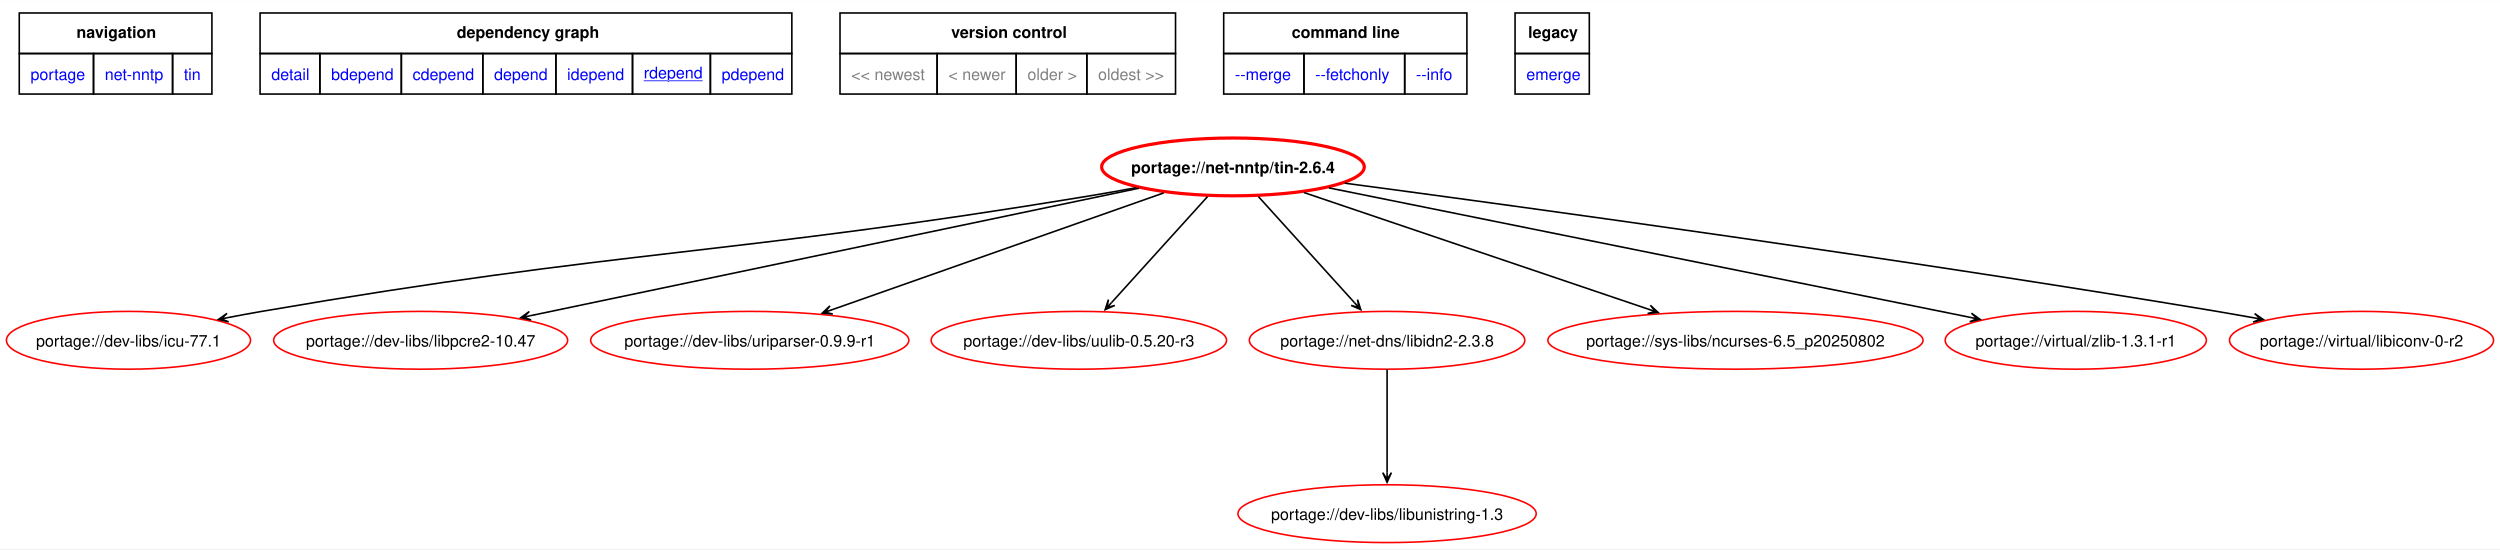
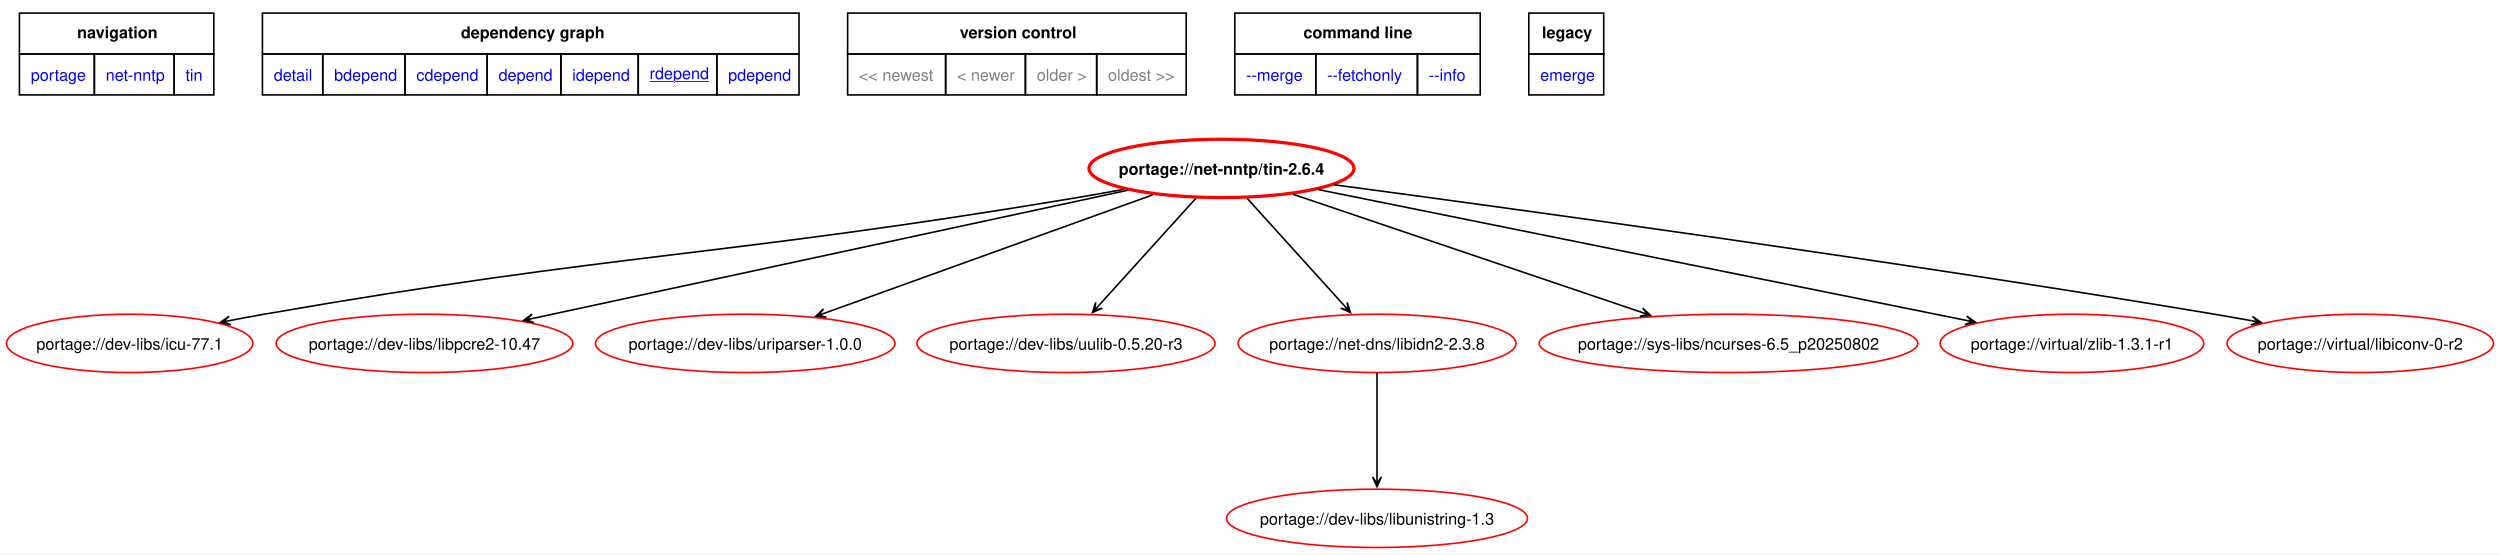
- <svg xmlns="http://www.w3.org/2000/svg" xmlns:xlink="http://www.w3.org/1999/xlink" width="1557pt" height="342pt" viewBox="0.00 0.00 1557.28 341.88">
+ <svg xmlns="http://www.w3.org/2000/svg" xmlns:xlink="http://www.w3.org/1999/xlink" width="1543pt" height="342pt" viewBox="0.00 0.00 1543.28 341.88">
  <g id="graph0" class="graph" transform="scale(1 1) rotate(0) translate(4 337.88)">
-     <polygon fill="white" stroke="none" points="-4,4 -4,-337.88 1553.28,-337.88 1553.28,4 -4,4" />
+     <polygon fill="white" stroke="none" points="-4,4 -4,-337.88 1539.28,-337.88 1539.28,4 -4,4" />
    <polygon fill="none" stroke="black" points="8,-304.63 8,-329.88 128,-329.88 128,-304.63 8,-304.63" />
    <text text-anchor="start" x="43.62" y="-314.38" font-family="Helvetica,sans-Serif" font-weight="bold" font-size="10.00">navigation</text>
    <polygon fill="none" stroke="black" points="158,-304.63 158,-329.88 489.25,-329.88 489.25,-304.63 158,-304.63" />
    <text text-anchor="start" x="280.5" y="-314.38" font-family="Helvetica,sans-Serif" font-weight="bold" font-size="10.00">dependency graph</text>
    <polygon fill="none" stroke="black" points="519.25,-304.63 519.25,-329.88 728.25,-329.88 728.25,-304.63 519.25,-304.63" />
    <text text-anchor="start" x="588.5" y="-314.38" font-family="Helvetica,sans-Serif" font-weight="bold" font-size="10.00">version control</text>
    <polygon fill="none" stroke="black" points="758.25,-304.63 758.25,-329.88 909.75,-329.88 909.75,-304.63 758.25,-304.63" />
    <text text-anchor="start" x="800.62" y="-314.38" font-family="Helvetica,sans-Serif" font-weight="bold" font-size="10.00">command line</text>
    <polygon fill="none" stroke="black" points="939.75,-304.63 939.75,-329.88 986,-329.88 986,-304.63 939.75,-304.63" />
    <text text-anchor="start" x="947.88" y="-314.38" font-family="Helvetica,sans-Serif" font-weight="bold" font-size="10.00">legacy</text>
    <g id="a_graph0_0">
      <a xlink:href="../index.html" xlink:title="repository">
        <polygon fill="none" stroke="black" points="8,-279.38 8,-304.63 54.25,-304.63 54.25,-279.38 8,-279.38" />
        <text text-anchor="start" x="15" y="-288.13" font-family="Helvetica,sans-Serif" font-size="10.00" fill="blue">portage</text>
      </a>
    </g>
    <g id="a_graph0_1">
      <a xlink:href="./index.html" xlink:title="repository">
        <polygon fill="none" stroke="black" points="54.25,-279.38 54.25,-304.63 103.5,-304.63 103.5,-279.38 54.25,-279.38" />
        <text text-anchor="start" x="61.25" y="-288.13" font-family="Helvetica,sans-Serif" font-size="10.00" fill="blue">net-nntp</text>
      </a>
    </g>
    <g id="a_graph0_2">
      <a xlink:href="./tin.html" xlink:title="repository">
        <polygon fill="none" stroke="black" points="103.5,-279.38 103.5,-304.63 128,-304.63 128,-279.38 103.5,-279.38" />
        <text text-anchor="start" x="110.5" y="-288.13" font-family="Helvetica,sans-Serif" font-size="10.00" fill="blue">tin</text>
      </a>
    </g>
    <g id="a_graph0_3">
      <a xlink:href="../net-nntp/tin-2.6.4.svg" xlink:title="portage://net-nntp/tin-2.6.4">
        <polygon fill="none" stroke="black" points="158,-279.38 158,-304.63 195.25,-304.63 195.25,-279.38 158,-279.38" />
        <text text-anchor="start" x="165" y="-288.13" font-family="Helvetica,sans-Serif" font-size="10.00" fill="blue">detail</text>
      </a>
    </g>
    <g id="a_graph0_4">
      <a xlink:href="../net-nntp/tin-2.6.4-bdepend.svg" xlink:title="portage://net-nntp/tin-2.6.4">
        <polygon fill="none" stroke="black" points="195.25,-279.38 195.25,-304.63 246,-304.63 246,-279.38 195.25,-279.38" />
        <text text-anchor="start" x="202.25" y="-288.13" font-family="Helvetica,sans-Serif" font-size="10.00" fill="blue">bdepend</text>
      </a>
    </g>
    <g id="a_graph0_5">
      <a xlink:href="../net-nntp/tin-2.6.4-cdepend.svg" xlink:title="portage://net-nntp/tin-2.6.4">
        <polygon fill="none" stroke="black" points="246,-279.38 246,-304.63 296.75,-304.63 296.75,-279.38 246,-279.38" />
        <text text-anchor="start" x="253" y="-288.13" font-family="Helvetica,sans-Serif" font-size="10.00" fill="blue">cdepend</text>
      </a>
    </g>
    <g id="a_graph0_6">
      <a xlink:href="../net-nntp/tin-2.6.4-depend.svg" xlink:title="portage://net-nntp/tin-2.6.4">
        <polygon fill="none" stroke="black" points="296.75,-279.38 296.75,-304.63 342.25,-304.63 342.25,-279.38 296.75,-279.38" />
        <text text-anchor="start" x="303.75" y="-288.13" font-family="Helvetica,sans-Serif" font-size="10.00" fill="blue">depend</text>
      </a>
    </g>
    <g id="a_graph0_7">
      <a xlink:href="../net-nntp/tin-2.6.4-idepend.svg" xlink:title="portage://net-nntp/tin-2.6.4">
        <polygon fill="none" stroke="black" points="342.25,-279.38 342.25,-304.63 390,-304.63 390,-279.38 342.25,-279.38" />
        <text text-anchor="start" x="349.25" y="-288.13" font-family="Helvetica,sans-Serif" font-size="10.00" fill="blue">idepend</text>
      </a>
    </g>
    <g id="a_graph0_8">
      <a xlink:href="../net-nntp/tin-2.6.4-rdepend.svg" xlink:title="portage://net-nntp/tin-2.6.4">
        <polygon fill="none" stroke="black" points="390,-279.38 390,-304.63 438.5,-304.63 438.5,-279.38 390,-279.38" />
        <text text-anchor="start" x="397" y="-289.13" font-family="Helvetica,sans-Serif" text-decoration="underline" font-size="10.00" fill="blue">rdepend</text>
      </a>
    </g>
    <g id="a_graph0_9">
      <a xlink:href="../net-nntp/tin-2.6.4-pdepend.svg" xlink:title="portage://net-nntp/tin-2.6.4">
        <polygon fill="none" stroke="black" points="438.5,-279.38 438.5,-304.63 489.25,-304.63 489.25,-279.38 438.5,-279.38" />
        <text text-anchor="start" x="445.5" y="-288.13" font-family="Helvetica,sans-Serif" font-size="10.00" fill="blue">pdepend</text>
      </a>
    </g>
    <polygon fill="none" stroke="black" points="519.25,-279.38 519.25,-304.63 579.75,-304.63 579.75,-279.38 519.25,-279.38" />
    <text text-anchor="start" x="526.25" y="-288.13" font-family="Helvetica,sans-Serif" font-size="10.00" fill="gray">&lt;&lt; newest</text>
    <polygon fill="none" stroke="black" points="579.75,-279.38 579.75,-304.63 629,-304.63 629,-279.38 579.75,-279.38" />
    <text text-anchor="start" x="586.75" y="-288.13" font-family="Helvetica,sans-Serif" font-size="10.00" fill="gray">&lt; newer</text>
    <polygon fill="none" stroke="black" points="629,-279.38 629,-304.63 673,-304.63 673,-279.38 629,-279.38" />
    <text text-anchor="start" x="636" y="-288.13" font-family="Helvetica,sans-Serif" font-size="10.00" fill="gray">older &gt;</text>
    <polygon fill="none" stroke="black" points="673,-279.38 673,-304.63 728.25,-304.63 728.25,-279.38 673,-279.38" />
    <text text-anchor="start" x="680" y="-288.13" font-family="Helvetica,sans-Serif" font-size="10.00" fill="gray">oldest &gt;&gt;</text>
    <g id="a_graph0_10">
      <a xlink:href="../net-nntp/tin-2.6.4-merge.svg" xlink:title="portage://net-nntp/tin-2.6.4">
        <polygon fill="none" stroke="black" points="758.25,-279.38 758.25,-304.63 808.25,-304.63 808.25,-279.38 758.25,-279.38" />
        <text text-anchor="start" x="765.25" y="-288.13" font-family="Helvetica,sans-Serif" font-size="10.00" fill="blue">--merge </text>
      </a>
    </g>
    <g id="a_graph0_11">
      <a xlink:href="../net-nntp/tin-2.6.4-fetchonly.svg" xlink:title="portage://net-nntp/tin-2.6.4">
        <polygon fill="none" stroke="black" points="808.25,-279.38 808.25,-304.63 871,-304.63 871,-279.38 808.25,-279.38" />
        <text text-anchor="start" x="815.25" y="-288.13" font-family="Helvetica,sans-Serif" font-size="10.00" fill="blue">--fetchonly </text>
      </a>
    </g>
    <g id="a_graph0_12">
      <a xlink:href="../net-nntp/tin-2.6.4-info.svg" xlink:title="portage://net-nntp/tin-2.6.4">
        <polygon fill="none" stroke="black" points="871,-279.38 871,-304.63 909.75,-304.63 909.75,-279.38 871,-279.38" />
        <text text-anchor="start" x="878" y="-288.13" font-family="Helvetica,sans-Serif" font-size="10.00" fill="blue">--info </text>
      </a>
    </g>
    <g id="a_graph0_13">
      <a xlink:href="../net-nntp/tin-2.6.4-emerge.svg" xlink:title="portage://net-nntp/tin-2.6.4">
        <polygon fill="none" stroke="black" points="939.75,-279.38 939.75,-304.63 986,-304.63 986,-279.38 939.75,-279.38" />
        <text text-anchor="start" x="946.75" y="-288.13" font-family="Helvetica,sans-Serif" font-size="10.00" fill="blue">emerge</text>
      </a>
    </g>
    <g id="node2" class="node">
      <g id="a_node2">
        <a xlink:href="../net-nntp/tin-2.6.4-rdepend.svg" xlink:title="portage://net-nntp/tin-2.6.4">
-           <ellipse fill="none" stroke="red" stroke-width="2" cx="764.03" cy="-234" rx="81.8" ry="18" />
-           <text text-anchor="middle" x="764.03" y="-230.12" font-family="Helvetica,sans-Serif" font-weight="bold" font-size="10.00">portage://net-nntp/tin-2.6.4</text>
+           <ellipse fill="none" stroke="red" stroke-width="2" cx="750.03" cy="-234" rx="81.8" ry="18" />
+           <text text-anchor="middle" x="750.03" y="-230.12" font-family="Helvetica,sans-Serif" font-weight="bold" font-size="10.00">portage://net-nntp/tin-2.6.4</text>
        </a>
      </g>
    </g>
    <g id="node3" class="node">
      <g id="a_node3">
        <a xlink:href="../dev-libs/icu-77.1-rdepend.svg" xlink:title="portage://dev-libs/icu-77.1">
          <ellipse fill="none" stroke="red" cx="76.03" cy="-126" rx="76.03" ry="18" />
          <text text-anchor="middle" x="76.03" y="-122.12" font-family="Helvetica,sans-Serif" font-size="10.00">portage://dev-libs/icu-77.1</text>
        </a>
      </g>
    </g>
    <g id="edge2" class="edge">
-       <path fill="none" stroke="black" d="M703.78,-221.07C694.18,-219.29 684.35,-217.54 675.03,-216 446.57,-178.27 387.24,-183.25 159.03,-144 152.18,-142.82 145.04,-141.5 137.93,-140.13" />
-       <polygon fill="black" stroke="black" points="132.05,-138.97 138.46,-137.48 133.8,-139.32 137.94,-140.13 137.94,-140.13 137.94,-140.13 133.8,-139.32 137.42,-142.78 132.05,-138.97" />
+       <path fill="none" stroke="black" d="M689.78,-221.1C680.18,-219.32 670.34,-217.56 661.03,-216 438.72,-178.85 381.09,-182.63 159.03,-144 152.19,-142.81 145.04,-141.48 137.94,-140.1" />
+       <polygon fill="black" stroke="black" points="132.06,-138.94 138.46,-137.45 133.8,-139.29 137.94,-140.1 137.94,-140.1 137.94,-140.1 133.8,-139.29 137.42,-142.75 132.06,-138.94" />
    </g>
    <g id="node4" class="node">
      <g id="a_node4">
        <a xlink:href="../dev-libs/libpcre2-10.47-rdepend.svg" xlink:title="portage://dev-libs/libpcre2-10.47">
          <ellipse fill="none" stroke="red" cx="258.03" cy="-126" rx="91.57" ry="18" />
          <text text-anchor="middle" x="258.03" y="-122.12" font-family="Helvetica,sans-Serif" font-size="10.00">portage://dev-libs/libpcre2-10.47</text>
        </a>
      </g>
    </g>
    <g id="edge3" class="edge">
-       <path fill="none" stroke="black" d="M705.49,-220.74C611.24,-200.99 426.32,-162.25 326.25,-141.29" />
-       <polygon fill="black" stroke="black" points="320.38,-140.06 326.81,-138.65 322.13,-140.43 326.25,-141.29 326.25,-141.29 326.25,-141.29 322.13,-140.43 325.7,-143.93 320.38,-140.06" />
+       <path fill="none" stroke="black" d="M692.15,-220.53C600.36,-200.75 421.92,-162.31 324.85,-141.39" />
+       <polygon fill="black" stroke="black" points="319.19,-140.18 325.62,-138.8 320.93,-140.55 325.06,-141.44 325.06,-141.44 325.06,-141.44 320.93,-140.55 324.49,-144.08 319.19,-140.18" />
    </g>
    <g id="node5" class="node">
      <g id="a_node5">
-         <a xlink:href="../dev-libs/uriparser-0.9.9-r1-rdepend.svg" xlink:title="portage://dev-libs/uriparser-0.9.9-r1">
-           <ellipse fill="none" stroke="red" cx="463.03" cy="-126" rx="99.11" ry="18" />
-           <text text-anchor="middle" x="463.03" y="-122.12" font-family="Helvetica,sans-Serif" font-size="10.00">portage://dev-libs/uriparser-0.9.9-r1</text>
+         <a xlink:href="../dev-libs/uriparser-1.0.0-rdepend.svg" xlink:title="portage://dev-libs/uriparser-1.0.0">
+           <ellipse fill="none" stroke="red" cx="456.03" cy="-126" rx="92.45" ry="18" />
+           <text text-anchor="middle" x="456.03" y="-122.12" font-family="Helvetica,sans-Serif" font-size="10.00">portage://dev-libs/uriparser-1.0.0</text>
        </a>
      </g>
    </g>
    <g id="edge4" class="edge">
-       <path fill="none" stroke="black" d="M720.91,-217.81C666.12,-198.52 571.73,-165.28 513.61,-144.81" />
-       <polygon fill="black" stroke="black" points="508.21,-142.91 514.76,-142.35 509.89,-143.5 513.87,-144.9 513.87,-144.9 513.87,-144.9 509.89,-143.5 512.97,-147.45 508.21,-142.91" />
+       <path fill="none" stroke="black" d="M707.6,-217.7C653.96,-198.36 561.82,-165.14 505.18,-144.72" />
+       <polygon fill="black" stroke="black" points="499.6,-142.71 506.16,-142.2 501.28,-143.31 505.25,-144.74 505.25,-144.74 505.25,-144.74 501.28,-143.31 504.33,-147.28 499.6,-142.71" />
    </g>
    <g id="node6" class="node">
      <g id="a_node6">
        <a xlink:href="../dev-libs/uulib-0.5.20-r3-rdepend.svg" xlink:title="portage://dev-libs/uulib-0.5.20-r3">
-           <ellipse fill="none" stroke="red" cx="668.03" cy="-126" rx="92.01" ry="18" />
-           <text text-anchor="middle" x="668.03" y="-122.12" font-family="Helvetica,sans-Serif" font-size="10.00">portage://dev-libs/uulib-0.5.20-r3</text>
+           <ellipse fill="none" stroke="red" cx="654.03" cy="-126" rx="92.01" ry="18" />
+           <text text-anchor="middle" x="654.03" y="-122.12" font-family="Helvetica,sans-Serif" font-size="10.00">portage://dev-libs/uulib-0.5.20-r3</text>
        </a>
      </g>
    </g>
    <g id="edge5" class="edge">
-       <path fill="none" stroke="black" d="M748.18,-215.5C731.82,-197.44 706.25,-169.2 688.41,-149.49" />
-       <polygon fill="black" stroke="black" points="684.41,-145.08 690.44,-147.72 685.6,-146.4 688.44,-149.53 688.44,-149.53 688.44,-149.53 685.6,-146.4 686.43,-151.34 684.41,-145.08" />
+       <path fill="none" stroke="black" d="M734.18,-215.5C717.82,-197.44 692.25,-169.2 674.41,-149.49" />
+       <polygon fill="black" stroke="black" points="670.41,-145.08 676.44,-147.72 671.6,-146.4 674.44,-149.53 674.44,-149.53 674.44,-149.53 671.6,-146.4 672.43,-151.34 670.41,-145.08" />
    </g>
    <g id="node7" class="node">
      <g id="a_node7">
        <a xlink:href="../net-dns/libidn2-2.3.8-rdepend.svg" xlink:title="portage://net-dns/libidn2-2.3.8">
-           <ellipse fill="none" stroke="red" cx="860.03" cy="-126" rx="85.8" ry="18" />
-           <text text-anchor="middle" x="860.03" y="-122.12" font-family="Helvetica,sans-Serif" font-size="10.00">portage://net-dns/libidn2-2.3.8</text>
+           <ellipse fill="none" stroke="red" cx="846.03" cy="-126" rx="85.8" ry="18" />
+           <text text-anchor="middle" x="846.03" y="-122.12" font-family="Helvetica,sans-Serif" font-size="10.00">portage://net-dns/libidn2-2.3.8</text>
        </a>
      </g>
    </g>
    <g id="edge6" class="edge">
-       <path fill="none" stroke="black" d="M779.89,-215.5C796.24,-197.44 821.81,-169.2 839.66,-149.49" />
-       <polygon fill="black" stroke="black" points="843.66,-145.08 841.63,-151.34 842.46,-146.4 839.63,-149.53 839.63,-149.53 839.63,-149.53 842.46,-146.4 837.63,-147.72 843.66,-145.08" />
+       <path fill="none" stroke="black" d="M765.89,-215.5C782.24,-197.44 807.81,-169.2 825.66,-149.49" />
+       <polygon fill="black" stroke="black" points="829.66,-145.08 827.63,-151.34 828.46,-146.4 825.63,-149.53 825.63,-149.53 825.63,-149.53 828.46,-146.4 823.63,-147.72 829.66,-145.08" />
    </g>
    <g id="node8" class="node">
      <g id="a_node8">
        <a xlink:href="../sys-libs/ncurses-6.5_p20250802-rdepend.svg" xlink:title="portage://sys-libs/ncurses-6.5_p20250802">
-           <ellipse fill="none" stroke="red" cx="1077.03" cy="-126" rx="116.86" ry="18" />
-           <text text-anchor="middle" x="1077.03" y="-122.12" font-family="Helvetica,sans-Serif" font-size="10.00">portage://sys-libs/ncurses-6.5_p20250802</text>
+           <ellipse fill="none" stroke="red" cx="1063.03" cy="-126" rx="116.86" ry="18" />
+           <text text-anchor="middle" x="1063.03" y="-122.12" font-family="Helvetica,sans-Serif" font-size="10.00">portage://sys-libs/ncurses-6.5_p20250802</text>
        </a>
      </g>
    </g>
    <g id="edge7" class="edge">
-       <path fill="none" stroke="black" d="M808.21,-218.04C864.8,-198.88 962.77,-165.69 1023.52,-145.12" />
-       <polygon fill="black" stroke="black" points="1028.86,-143.32 1024.04,-147.8 1027.17,-143.89 1023.17,-145.24 1023.17,-145.24 1023.17,-145.24 1027.17,-143.89 1022.31,-142.68 1028.86,-143.32" />
+       <path fill="none" stroke="black" d="M794.21,-218.04C850.8,-198.88 948.77,-165.69 1009.52,-145.12" />
+       <polygon fill="black" stroke="black" points="1014.86,-143.32 1010.04,-147.8 1013.17,-143.89 1009.17,-145.24 1009.17,-145.24 1009.17,-145.24 1013.17,-143.89 1008.31,-142.68 1014.86,-143.32" />
    </g>
    <g id="node9" class="node">
      <g id="a_node9">
        <a xlink:href="../virtual/zlib-1.3.1-r1-rdepend.svg" xlink:title="portage://virtual/zlib-1.3.1-r1">
-           <ellipse fill="none" stroke="red" cx="1289.03" cy="-126" rx="81.36" ry="18" />
-           <text text-anchor="middle" x="1289.03" y="-122.12" font-family="Helvetica,sans-Serif" font-size="10.00">portage://virtual/zlib-1.3.1-r1</text>
+           <ellipse fill="none" stroke="red" cx="1275.03" cy="-126" rx="81.36" ry="18" />
+           <text text-anchor="middle" x="1275.03" y="-122.12" font-family="Helvetica,sans-Serif" font-size="10.00">portage://virtual/zlib-1.3.1-r1</text>
        </a>
      </g>
    </g>
    <g id="edge8" class="edge">
-       <path fill="none" stroke="black" d="M823.75,-220.94C922.92,-200.92 1120.84,-160.96 1223.65,-140.2" />
-       <polygon fill="black" stroke="black" points="1229.39,-139.04 1224.04,-142.88 1227.64,-139.4 1223.5,-140.23 1223.5,-140.23 1223.5,-140.23 1227.64,-139.4 1222.97,-137.58 1229.39,-139.04" />
+       <path fill="none" stroke="black" d="M809.75,-220.94C908.92,-200.92 1106.84,-160.96 1209.65,-140.2" />
+       <polygon fill="black" stroke="black" points="1215.39,-139.04 1210.04,-142.88 1213.64,-139.4 1209.5,-140.23 1209.5,-140.23 1209.5,-140.23 1213.64,-139.4 1208.97,-137.58 1215.39,-139.04" />
    </g>
    <g id="node10" class="node">
      <g id="a_node10">
        <a xlink:href="../virtual/libiconv-0-r2-rdepend.svg" xlink:title="portage://virtual/libiconv-0-r2">
-           <ellipse fill="none" stroke="red" cx="1467.03" cy="-126" rx="82.25" ry="18" />
-           <text text-anchor="middle" x="1467.03" y="-122.12" font-family="Helvetica,sans-Serif" font-size="10.00">portage://virtual/libiconv-0-r2</text>
+           <ellipse fill="none" stroke="red" cx="1453.03" cy="-126" rx="82.25" ry="18" />
+           <text text-anchor="middle" x="1453.03" y="-122.12" font-family="Helvetica,sans-Serif" font-size="10.00">portage://virtual/libiconv-0-r2</text>
        </a>
      </g>
    </g>
    <g id="edge9" class="edge">
-       <path fill="none" stroke="black" d="M833.59,-223.88C947.43,-208.74 1180.54,-176.81 1377.03,-144 1384.48,-142.76 1392.26,-141.39 1399.99,-139.99" />
-       <polygon fill="black" stroke="black" points="1405.87,-138.91 1400.45,-142.65 1404.11,-139.23 1399.97,-139.99 1399.97,-139.99 1399.97,-139.99 1404.11,-139.23 1399.48,-137.34 1405.87,-138.91" />
+       <path fill="none" stroke="black" d="M819.59,-223.88C933.43,-208.74 1166.54,-176.81 1363.03,-144 1370.48,-142.76 1378.26,-141.39 1385.99,-139.99" />
+       <polygon fill="black" stroke="black" points="1391.87,-138.91 1386.45,-142.65 1390.11,-139.23 1385.97,-139.99 1385.97,-139.99 1385.97,-139.99 1390.11,-139.23 1385.48,-137.34 1391.87,-138.91" />
    </g>
    <g id="node11" class="node">
      <g id="a_node11">
        <a xlink:href="../dev-libs/libunistring-1.3-rdepend.svg" xlink:title="portage://dev-libs/libunistring-1.3">
-           <ellipse fill="none" stroke="red" cx="860.03" cy="-18" rx="92.9" ry="18" />
-           <text text-anchor="middle" x="860.03" y="-14.12" font-family="Helvetica,sans-Serif" font-size="10.00">portage://dev-libs/libunistring-1.3</text>
+           <ellipse fill="none" stroke="red" cx="846.03" cy="-18" rx="92.9" ry="18" />
+           <text text-anchor="middle" x="846.03" y="-14.12" font-family="Helvetica,sans-Serif" font-size="10.00">portage://dev-libs/libunistring-1.3</text>
        </a>
      </g>
    </g>
    <g id="edge10" class="edge">
-       <path fill="none" stroke="black" d="M860.03,-107.97C860.03,-90.53 860.03,-63.26 860.03,-43.51" />
-       <polygon fill="black" stroke="black" points="860.03,-37.56 862.73,-43.56 860.03,-39.34 860.03,-43.56 860.03,-43.56 860.03,-43.56 860.03,-39.34 857.33,-43.56 860.03,-37.56" />
+       <path fill="none" stroke="black" d="M846.03,-107.97C846.03,-90.53 846.03,-63.26 846.03,-43.51" />
+       <polygon fill="black" stroke="black" points="846.03,-37.56 848.73,-43.56 846.03,-39.34 846.03,-43.56 846.03,-43.56 846.03,-43.56 846.03,-39.34 843.33,-43.56 846.03,-37.56" />
    </g>
  </g>
</svg>
